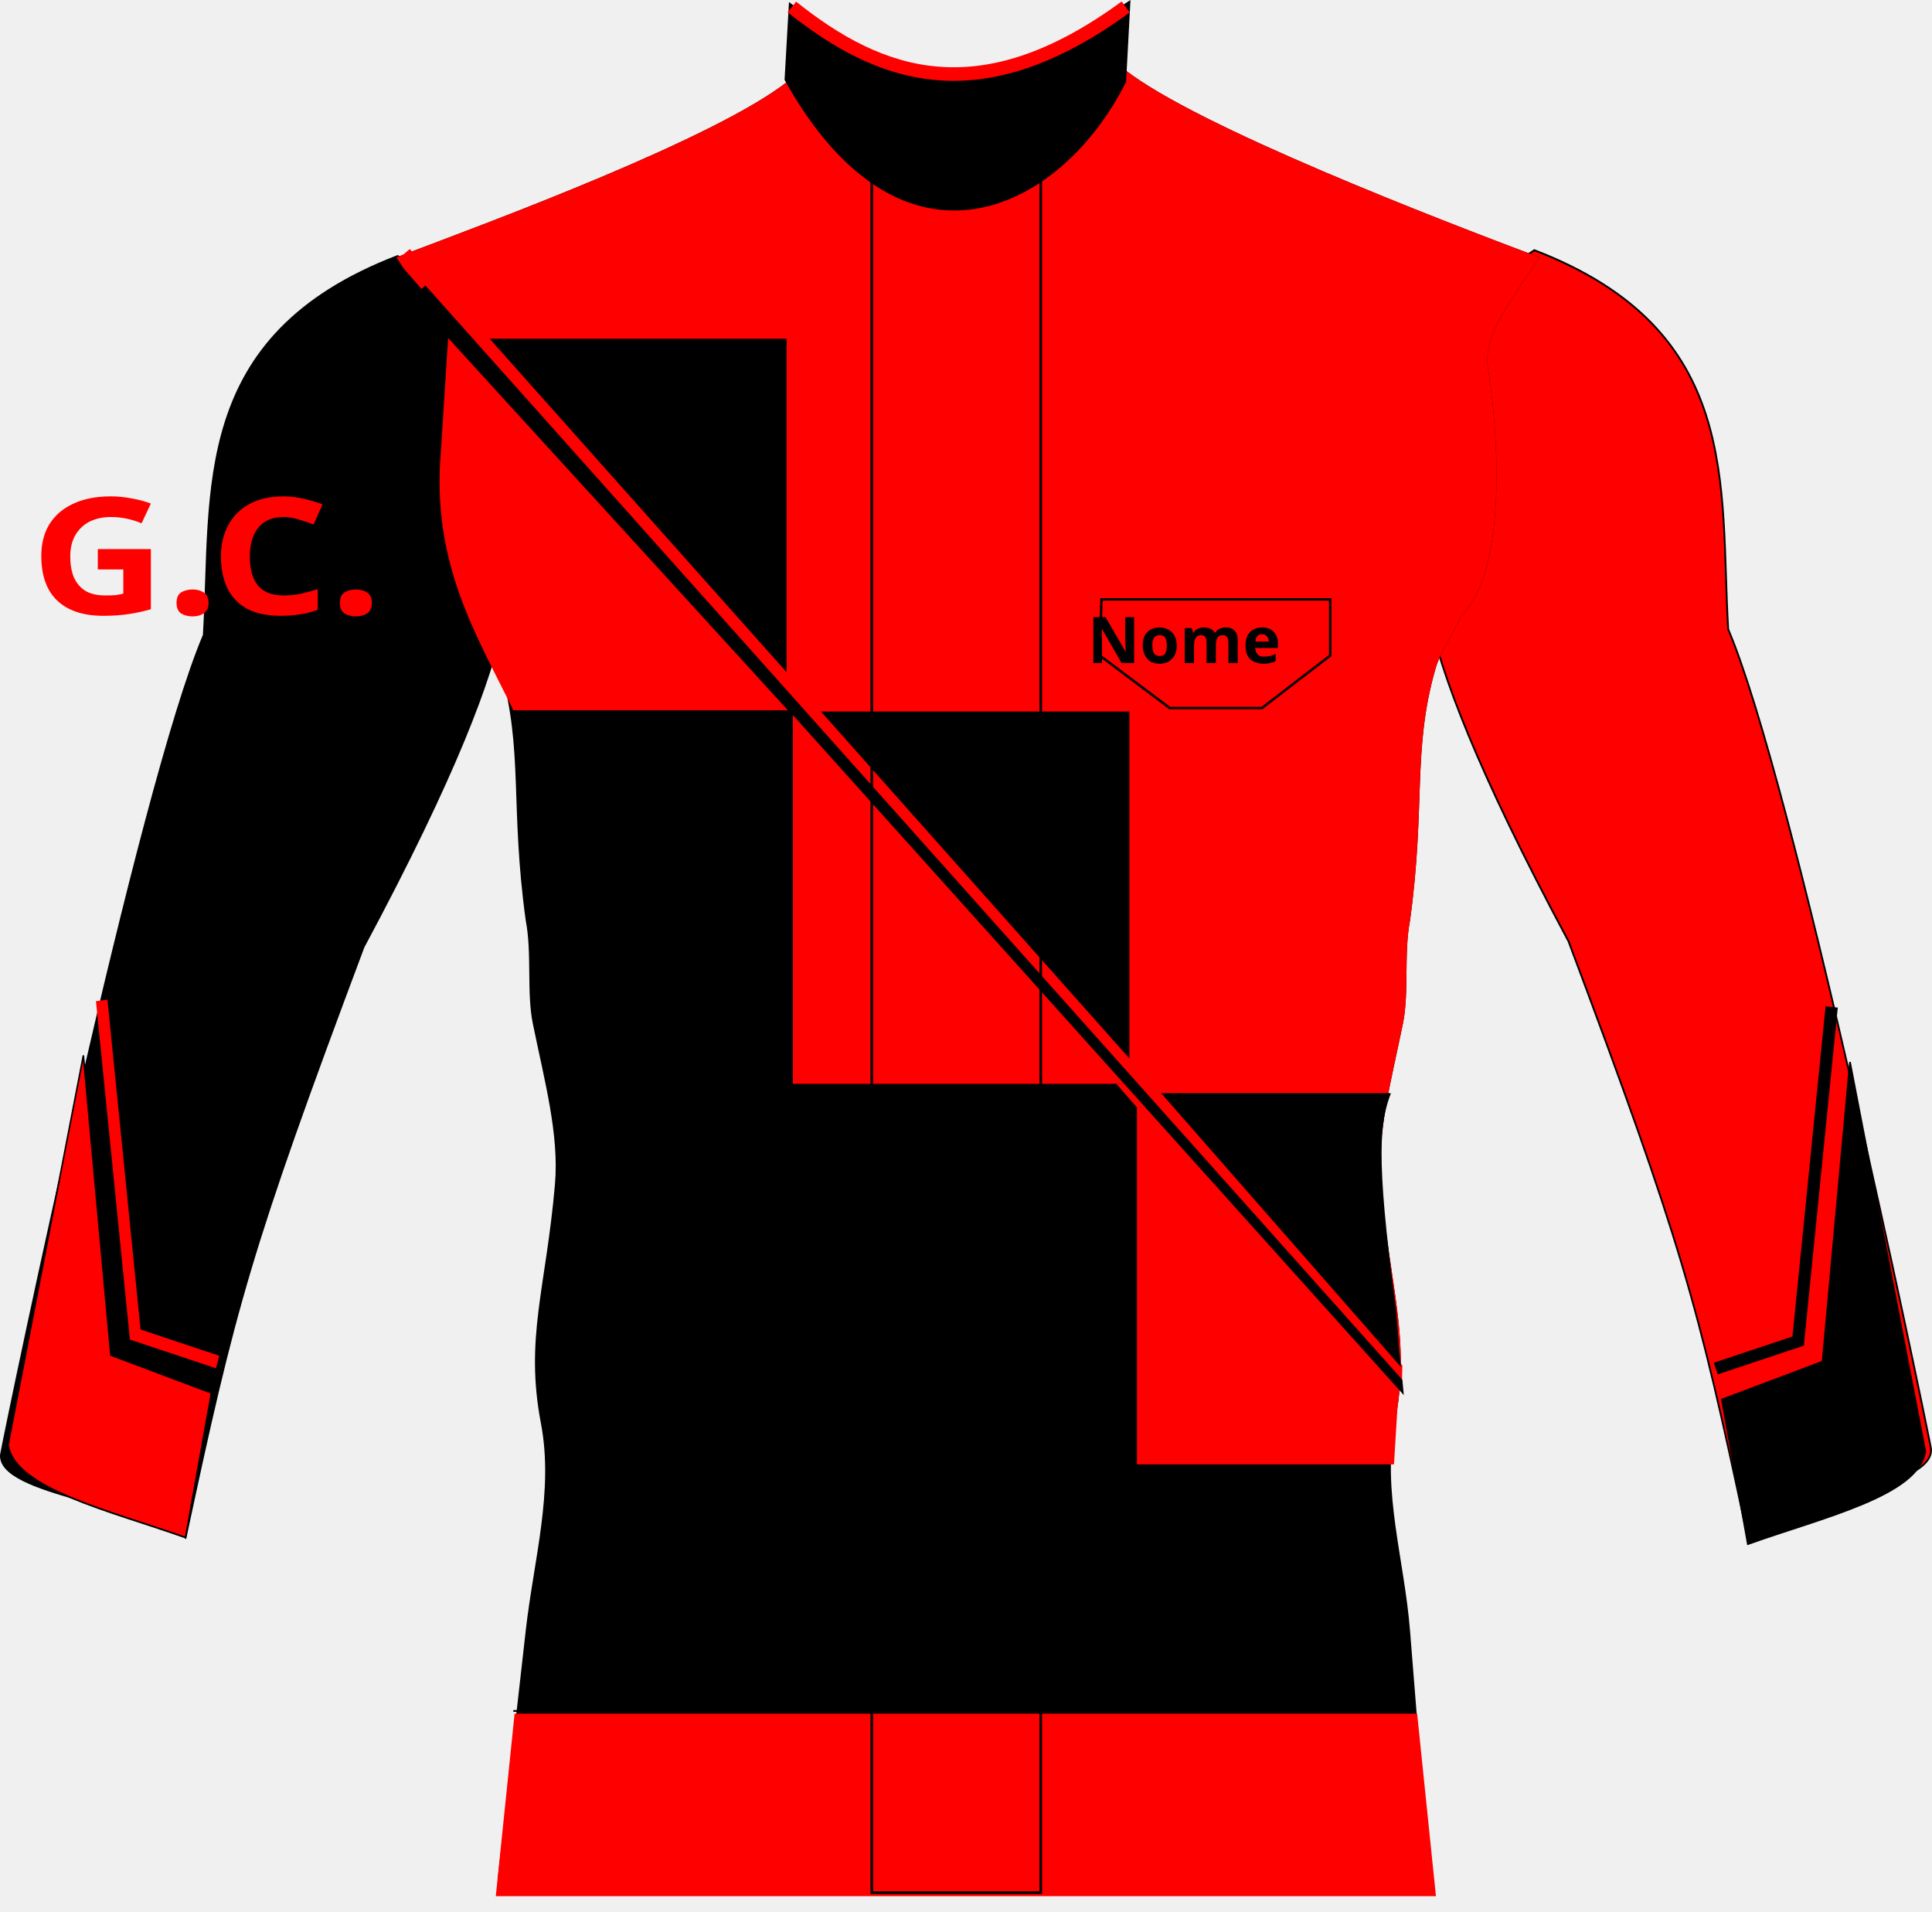
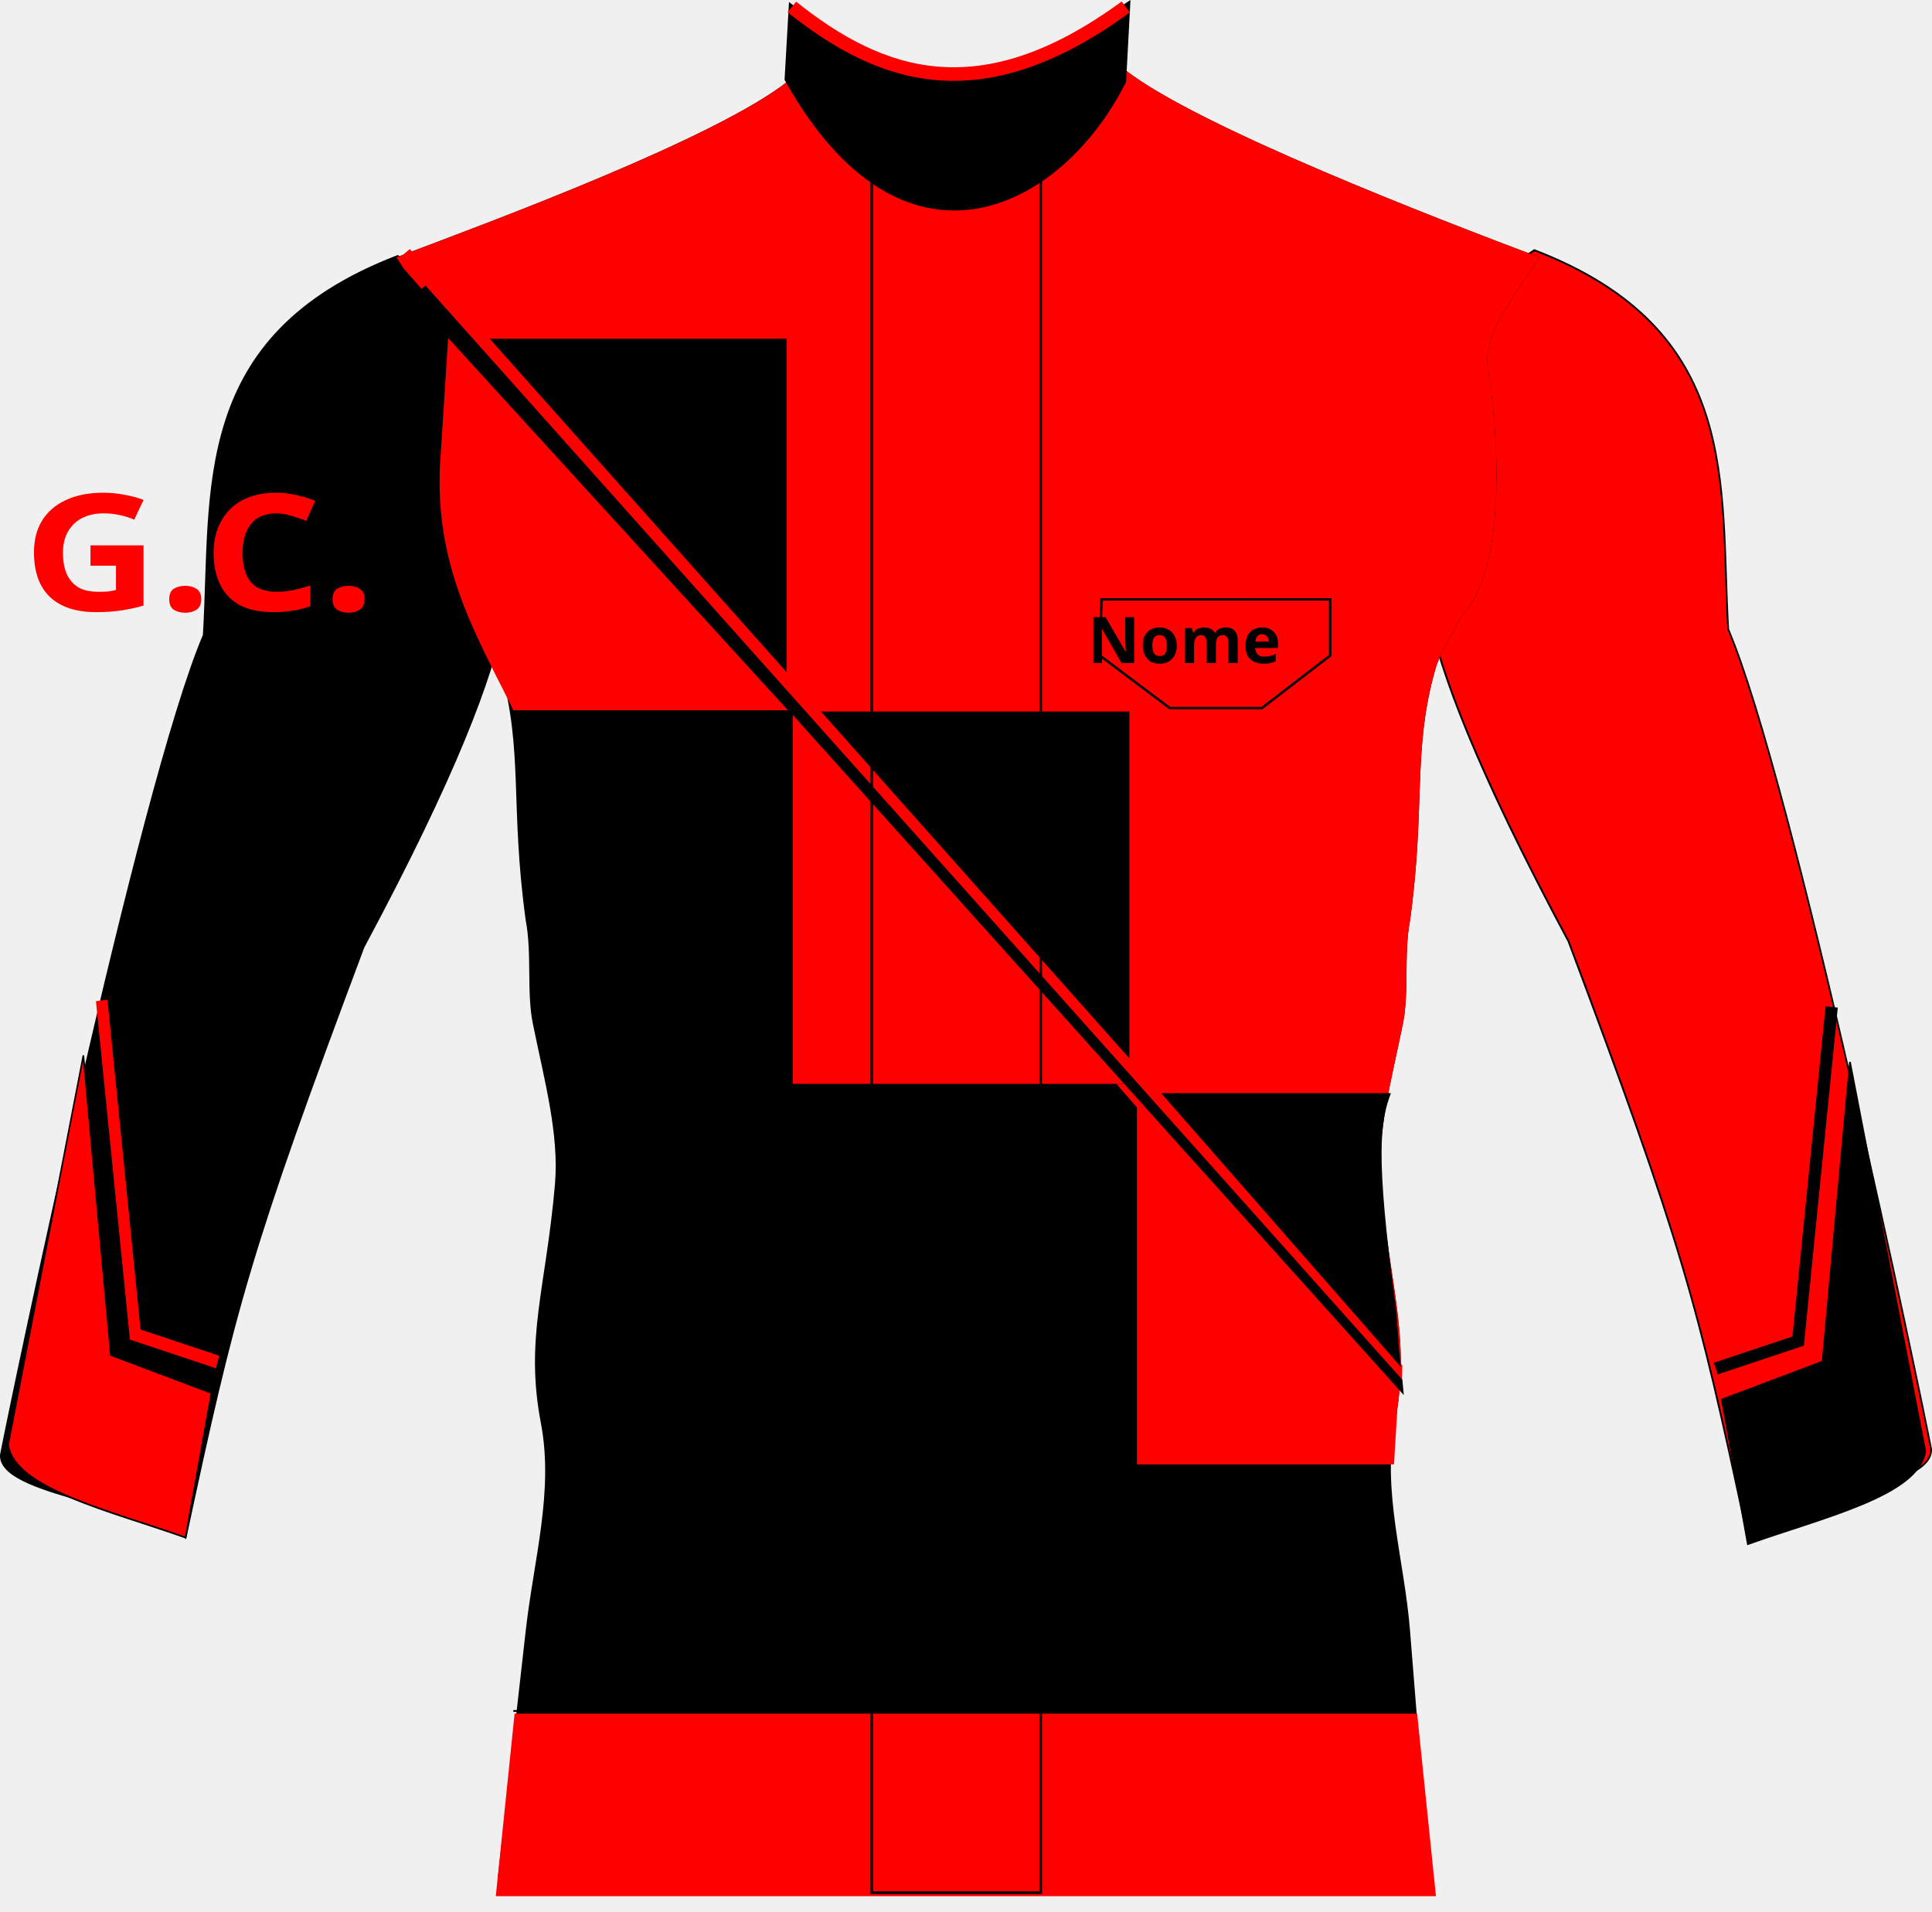
<svg xmlns="http://www.w3.org/2000/svg" width="93.999mm" height="92.999mm" viewBox="0 0 93.999 92.999" version="1.1" id="svg20959">
  <defs id="defs20956">
    <clipPath clipPathUnits="userSpaceOnUse" id="clipPath146627">
      <path style="fill:#ffffff;fill-rule:evenodd;stroke:#000000;stroke-width:0.091px;stroke-linecap:butt;stroke-linejoin:miter;stroke-opacity:1" d="m 141.19,27.714 c -3.65,2.956 -13.636,5.375 -18.64,7.315 1.304,2.116 2.844,3.943 2.58,5.72 -0.716,4.82 -0.7,10.775 1.339,12.83 0.409,0.939 1.031,1.768 1.301,2.743 1.162,4.196 0.479,7.062 1.273,13 0.318,1.704 0.037,3.719 0.356,5.333 0.587,2.972 1.328,5.731 1.11,8.317 -0.455,5.397 -1.519,7.951 -0.704,12.354 0.651,3.515 -0.358,7.03 -0.761,10.709 l -1.413,12.877 23.605,0.115 23.236,0.439 -1.043,-13.431 c -0.287,-3.69 -1.412,-7.194 -0.761,-10.709 0.815,-4.403 -0.248,-6.957 -0.704,-12.354 -0.218,-2.586 0.523,-5.344 1.11,-8.317 0.319,-1.614 0.038,-3.629 0.356,-5.333 0.795,-5.938 0.111,-8.804 1.273,-13 0.27,-0.975 0.892,-1.804 1.301,-2.743 2.038,-2.055 2.055,-8.01 1.339,-12.83 -0.264,-1.777 1.276,-3.604 2.58,-5.72 -5.004,-1.94 -14.602,-4.362 -18.252,-7.317 -7.69,-1.141 -12.467,-3.411 -20.482,0.002 z" id="path146629" />
    </clipPath>
    <clipPath clipPathUnits="userSpaceOnUse" id="clipPath134254">
      <path style="fill:#ffffff;fill-rule:evenodd;stroke:#000000;stroke-width:0.091px;stroke-linecap:butt;stroke-linejoin:miter;stroke-opacity:1" d="m 45.499,26.02 c -3.65,2.956 -14.652,7.164 -19.656,9.104 1.304,2.116 2.844,3.943 2.58,5.72 -0.716,4.82 -0.7,10.775 1.339,12.83 0.409,0.939 1.031,1.768 1.301,2.743 1.162,4.196 0.479,7.062 1.273,13 0.318,1.704 0.037,3.719 0.356,5.333 0.587,2.972 1.328,5.731 1.11,8.317 -0.455,5.397 -1.519,7.951 -0.704,12.354 0.651,3.515 -0.358,7.03 -0.761,10.709 l -1.413,12.877 23.606,0.115 23.236,0.439 -1.043,-13.431 c -0.287,-3.69 -1.412,-7.194 -0.761,-10.709 0.815,-4.403 -0.248,-6.957 -0.704,-12.354 -0.218,-2.586 0.523,-5.344 1.11,-8.317 0.319,-1.614 0.038,-3.629 0.356,-5.333 0.795,-5.938 0.111,-8.804 1.273,-13 0.27,-0.975 0.892,-1.804 1.301,-2.743 2.038,-2.055 2.055,-8.01 1.339,-12.83 -0.264,-1.777 1.276,-3.604 2.58,-5.72 -5.004,-1.94 -17.165,-6.749 -20.815,-9.705 -7.114,4.099 -3.751,3.991 -8.236,4.067 -3.288,-1.943 -4.689,-0.511 -8.667,-3.466 z" id="path134256" />
    </clipPath>
    <clipPath clipPathUnits="userSpaceOnUse" id="clipPath138407">
      <path style="fill:#ffffff;fill-rule:evenodd;stroke:#000000;stroke-width:0.091px;stroke-linecap:butt;stroke-linejoin:miter;stroke-opacity:1" d="m 45.499,26.02 c -3.65,2.956 -14.652,7.164 -19.656,9.104 1.304,2.116 2.844,3.943 2.58,5.72 -0.716,4.82 -0.7,10.775 1.339,12.83 0.409,0.939 1.031,1.768 1.301,2.743 1.162,4.196 0.479,7.062 1.273,13 0.318,1.704 0.037,3.719 0.356,5.333 0.587,2.972 1.328,5.731 1.11,8.317 -0.455,5.397 -1.519,7.951 -0.704,12.354 0.651,3.515 -0.358,7.03 -0.761,10.709 l -1.413,12.877 23.606,0.115 23.236,0.439 -1.043,-13.431 c -0.287,-3.69 -1.412,-7.194 -0.761,-10.709 0.815,-4.403 -0.248,-6.957 -0.704,-12.354 -0.218,-2.586 0.523,-5.344 1.11,-8.317 0.319,-1.614 0.038,-3.629 0.356,-5.333 0.795,-5.938 0.111,-8.804 1.273,-13 0.27,-0.975 0.892,-1.804 1.301,-2.743 2.038,-2.055 2.055,-8.01 1.339,-12.83 -0.264,-1.777 1.276,-3.604 2.58,-5.72 -5.004,-1.94 -17.165,-6.749 -20.815,-9.705 -7.114,4.099 -3.751,3.991 -8.236,4.067 -3.288,-1.943 -4.689,-0.511 -8.667,-3.466 z" id="path138409" />
    </clipPath>
    <clipPath clipPathUnits="userSpaceOnUse" id="clipPath138441">
      <path style="fill:#ffffff;fill-rule:evenodd;stroke:#000000;stroke-width:0.091px;stroke-linecap:butt;stroke-linejoin:miter;stroke-opacity:1" d="m 45.499,26.02 c -3.65,2.956 -14.652,7.164 -19.656,9.104 1.304,2.116 2.844,3.943 2.58,5.72 -0.716,4.82 -0.7,10.775 1.339,12.83 0.409,0.939 1.031,1.768 1.301,2.743 1.162,4.196 0.479,7.062 1.273,13 0.318,1.704 0.037,3.719 0.356,5.333 0.587,2.972 1.328,5.731 1.11,8.317 -0.455,5.397 -1.519,7.951 -0.704,12.354 0.651,3.515 -0.358,7.03 -0.761,10.709 l -1.413,12.877 23.606,0.115 23.236,0.439 -1.043,-13.431 c -0.287,-3.69 -1.412,-7.194 -0.761,-10.709 0.815,-4.403 -0.248,-6.957 -0.704,-12.354 -0.218,-2.586 0.523,-5.344 1.11,-8.317 0.319,-1.614 0.038,-3.629 0.356,-5.333 0.795,-5.938 0.111,-8.804 1.273,-13 0.27,-0.975 0.892,-1.804 1.301,-2.743 2.038,-2.055 2.055,-8.01 1.339,-12.83 -0.264,-1.777 1.276,-3.604 2.58,-5.72 -5.004,-1.94 -17.165,-6.749 -20.815,-9.705 -7.114,4.099 -3.751,3.991 -8.236,4.067 -3.288,-1.943 -4.689,-0.511 -8.667,-3.466 z" id="path138443" />
    </clipPath>
    <clipPath clipPathUnits="userSpaceOnUse" id="clipPath138479">
      <path style="fill:#ffffff;fill-rule:evenodd;stroke:#000000;stroke-width:0.091px;stroke-linecap:butt;stroke-linejoin:miter;stroke-opacity:1" d="m 45.499,26.02 c -3.65,2.956 -14.652,7.164 -19.656,9.104 1.304,2.116 2.844,3.943 2.58,5.72 -0.716,4.82 -0.7,10.775 1.339,12.83 0.409,0.939 1.031,1.768 1.301,2.743 1.162,4.196 0.479,7.062 1.273,13 0.318,1.704 0.037,3.719 0.356,5.333 0.587,2.972 1.328,5.731 1.11,8.317 -0.455,5.397 -1.519,7.951 -0.704,12.354 0.651,3.515 -0.358,7.03 -0.761,10.709 l -1.413,12.877 23.606,0.115 23.236,0.439 -1.043,-13.431 c -0.287,-3.69 -1.412,-7.194 -0.761,-10.709 0.815,-4.403 -0.248,-6.957 -0.704,-12.354 -0.218,-2.586 0.523,-5.344 1.11,-8.317 0.319,-1.614 0.038,-3.629 0.356,-5.333 0.795,-5.938 0.111,-8.804 1.273,-13 0.27,-0.975 0.892,-1.804 1.301,-2.743 2.038,-2.055 2.055,-8.01 1.339,-12.83 -0.264,-1.777 1.276,-3.604 2.58,-5.72 -5.004,-1.94 -17.165,-6.749 -20.815,-9.705 -7.114,4.099 -3.751,3.991 -8.236,4.067 -3.288,-1.943 -4.689,-0.511 -8.667,-3.466 z" id="path138481" />
    </clipPath>
    <clipPath clipPathUnits="userSpaceOnUse" id="clipPath138513">
      <path style="fill:#ffffff;fill-rule:evenodd;stroke:#000000;stroke-width:0.091px;stroke-linecap:butt;stroke-linejoin:miter;stroke-opacity:1" d="m 45.499,26.02 c -3.65,2.956 -14.652,7.164 -19.656,9.104 1.304,2.116 2.844,3.943 2.58,5.72 -0.716,4.82 -0.7,10.775 1.339,12.83 0.409,0.939 1.031,1.768 1.301,2.743 1.162,4.196 0.479,7.062 1.273,13 0.318,1.704 0.037,3.719 0.356,5.333 0.587,2.972 1.328,5.731 1.11,8.317 -0.455,5.397 -1.519,7.951 -0.704,12.354 0.651,3.515 -0.358,7.03 -0.761,10.709 l -1.413,12.877 23.606,0.115 23.236,0.439 -1.043,-13.431 c -0.287,-3.69 -1.412,-7.194 -0.761,-10.709 0.815,-4.403 -0.248,-6.957 -0.704,-12.354 -0.218,-2.586 0.523,-5.344 1.11,-8.317 0.319,-1.614 0.038,-3.629 0.356,-5.333 0.795,-5.938 0.111,-8.804 1.273,-13 0.27,-0.975 0.892,-1.804 1.301,-2.743 2.038,-2.055 2.055,-8.01 1.339,-12.83 -0.264,-1.777 1.276,-3.604 2.58,-5.72 -5.004,-1.94 -17.165,-6.749 -20.815,-9.705 -7.114,4.099 -3.751,3.991 -8.236,4.067 -3.288,-1.943 -4.689,-0.511 -8.667,-3.466 z" id="path138515" />
    </clipPath>
    <clipPath clipPathUnits="userSpaceOnUse" id="clipPath138711">
      <path style="fill:#ffffff;fill-rule:evenodd;stroke:#000000;stroke-width:0.091px;stroke-linecap:butt;stroke-linejoin:miter;stroke-opacity:1" d="m 45.499,26.02 c -3.65,2.956 -14.652,7.164 -19.656,9.104 1.304,2.116 2.844,3.943 2.58,5.72 -0.716,4.82 -0.7,10.775 1.339,12.83 0.409,0.939 1.031,1.768 1.301,2.743 1.162,4.196 0.479,7.062 1.273,13 0.318,1.704 0.037,3.719 0.356,5.333 0.587,2.972 1.328,5.731 1.11,8.317 -0.455,5.397 -1.519,7.951 -0.704,12.354 0.651,3.515 -0.358,7.03 -0.761,10.709 l -1.413,12.877 23.606,0.115 23.236,0.439 -1.043,-13.431 c -0.287,-3.69 -1.412,-7.194 -0.761,-10.709 0.815,-4.403 -0.248,-6.957 -0.704,-12.354 -0.218,-2.586 0.523,-5.344 1.11,-8.317 0.319,-1.614 0.038,-3.629 0.356,-5.333 0.795,-5.938 0.111,-8.804 1.273,-13 0.27,-0.975 0.892,-1.804 1.301,-2.743 2.038,-2.055 2.055,-8.01 1.339,-12.83 -0.264,-1.777 1.276,-3.604 2.58,-5.72 -5.004,-1.94 -17.165,-6.749 -20.815,-9.705 -7.114,4.099 -3.751,3.991 -8.236,4.067 -3.288,-1.943 -4.689,-0.511 -8.667,-3.466 z" id="path138713" />
    </clipPath>
    <clipPath clipPathUnits="userSpaceOnUse" id="clipPath138407-7">
      <path style="fill:#ffffff;fill-rule:evenodd;stroke:#000000;stroke-width:0.091px;stroke-linecap:butt;stroke-linejoin:miter;stroke-opacity:1" d="m 45.499,26.02 c -3.65,2.956 -14.652,7.164 -19.656,9.104 1.304,2.116 2.844,3.943 2.58,5.72 -0.716,4.82 -0.7,10.775 1.339,12.83 0.409,0.939 1.031,1.768 1.301,2.743 1.162,4.196 0.479,7.062 1.273,13 0.318,1.704 0.037,3.719 0.356,5.333 0.587,2.972 1.328,5.731 1.11,8.317 -0.455,5.397 -1.519,7.951 -0.704,12.354 0.651,3.515 -0.358,7.03 -0.761,10.709 l -1.413,12.877 23.606,0.115 23.236,0.439 -1.043,-13.431 c -0.287,-3.69 -1.412,-7.194 -0.761,-10.709 0.815,-4.403 -0.248,-6.957 -0.704,-12.354 -0.218,-2.586 0.523,-5.344 1.11,-8.317 0.319,-1.614 0.038,-3.629 0.356,-5.333 0.795,-5.938 0.111,-8.804 1.273,-13 0.27,-0.975 0.892,-1.804 1.301,-2.743 2.038,-2.055 2.055,-8.01 1.339,-12.83 -0.264,-1.777 1.276,-3.604 2.58,-5.72 -5.004,-1.94 -17.165,-6.749 -20.815,-9.705 -7.114,4.099 -3.751,3.991 -8.236,4.067 -3.288,-1.943 -4.689,-0.511 -8.667,-3.466 z" id="path138409-5" />
    </clipPath>
    <clipPath clipPathUnits="userSpaceOnUse" id="clipPath138441-7">
      <path style="fill:#ffffff;fill-rule:evenodd;stroke:#000000;stroke-width:0.091px;stroke-linecap:butt;stroke-linejoin:miter;stroke-opacity:1" d="m 45.499,26.02 c -3.65,2.956 -14.652,7.164 -19.656,9.104 1.304,2.116 2.844,3.943 2.58,5.72 -0.716,4.82 -0.7,10.775 1.339,12.83 0.409,0.939 1.031,1.768 1.301,2.743 1.162,4.196 0.479,7.062 1.273,13 0.318,1.704 0.037,3.719 0.356,5.333 0.587,2.972 1.328,5.731 1.11,8.317 -0.455,5.397 -1.519,7.951 -0.704,12.354 0.651,3.515 -0.358,7.03 -0.761,10.709 l -1.413,12.877 23.606,0.115 23.236,0.439 -1.043,-13.431 c -0.287,-3.69 -1.412,-7.194 -0.761,-10.709 0.815,-4.403 -0.248,-6.957 -0.704,-12.354 -0.218,-2.586 0.523,-5.344 1.11,-8.317 0.319,-1.614 0.038,-3.629 0.356,-5.333 0.795,-5.938 0.111,-8.804 1.273,-13 0.27,-0.975 0.892,-1.804 1.301,-2.743 2.038,-2.055 2.055,-8.01 1.339,-12.83 -0.264,-1.777 1.276,-3.604 2.58,-5.72 -5.004,-1.94 -17.165,-6.749 -20.815,-9.705 -7.114,4.099 -3.751,3.991 -8.236,4.067 -3.288,-1.943 -4.689,-0.511 -8.667,-3.466 z" id="path138443-9" />
    </clipPath>
    <clipPath clipPathUnits="userSpaceOnUse" id="clipPath138479-5">
      <path style="fill:#ffffff;fill-rule:evenodd;stroke:#000000;stroke-width:0.091px;stroke-linecap:butt;stroke-linejoin:miter;stroke-opacity:1" d="m 45.499,26.02 c -3.65,2.956 -14.652,7.164 -19.656,9.104 1.304,2.116 2.844,3.943 2.58,5.72 -0.716,4.82 -0.7,10.775 1.339,12.83 0.409,0.939 1.031,1.768 1.301,2.743 1.162,4.196 0.479,7.062 1.273,13 0.318,1.704 0.037,3.719 0.356,5.333 0.587,2.972 1.328,5.731 1.11,8.317 -0.455,5.397 -1.519,7.951 -0.704,12.354 0.651,3.515 -0.358,7.03 -0.761,10.709 l -1.413,12.877 23.606,0.115 23.236,0.439 -1.043,-13.431 c -0.287,-3.69 -1.412,-7.194 -0.761,-10.709 0.815,-4.403 -0.248,-6.957 -0.704,-12.354 -0.218,-2.586 0.523,-5.344 1.11,-8.317 0.319,-1.614 0.038,-3.629 0.356,-5.333 0.795,-5.938 0.111,-8.804 1.273,-13 0.27,-0.975 0.892,-1.804 1.301,-2.743 2.038,-2.055 2.055,-8.01 1.339,-12.83 -0.264,-1.777 1.276,-3.604 2.58,-5.72 -5.004,-1.94 -17.165,-6.749 -20.815,-9.705 -7.114,4.099 -3.751,3.991 -8.236,4.067 -3.288,-1.943 -4.689,-0.511 -8.667,-3.466 z" id="path138481-3" />
    </clipPath>
    <clipPath clipPathUnits="userSpaceOnUse" id="clipPath138513-5">
      <path style="fill:#ffffff;fill-rule:evenodd;stroke:#000000;stroke-width:0.091px;stroke-linecap:butt;stroke-linejoin:miter;stroke-opacity:1" d="m 45.499,26.02 c -3.65,2.956 -14.652,7.164 -19.656,9.104 1.304,2.116 2.844,3.943 2.58,5.72 -0.716,4.82 -0.7,10.775 1.339,12.83 0.409,0.939 1.031,1.768 1.301,2.743 1.162,4.196 0.479,7.062 1.273,13 0.318,1.704 0.037,3.719 0.356,5.333 0.587,2.972 1.328,5.731 1.11,8.317 -0.455,5.397 -1.519,7.951 -0.704,12.354 0.651,3.515 -0.358,7.03 -0.761,10.709 l -1.413,12.877 23.606,0.115 23.236,0.439 -1.043,-13.431 c -0.287,-3.69 -1.412,-7.194 -0.761,-10.709 0.815,-4.403 -0.248,-6.957 -0.704,-12.354 -0.218,-2.586 0.523,-5.344 1.11,-8.317 0.319,-1.614 0.038,-3.629 0.356,-5.333 0.795,-5.938 0.111,-8.804 1.273,-13 0.27,-0.975 0.892,-1.804 1.301,-2.743 2.038,-2.055 2.055,-8.01 1.339,-12.83 -0.264,-1.777 1.276,-3.604 2.58,-5.72 -5.004,-1.94 -17.165,-6.749 -20.815,-9.705 -7.114,4.099 -3.751,3.991 -8.236,4.067 -3.288,-1.943 -4.689,-0.511 -8.667,-3.466 z" id="path138515-9" />
    </clipPath>
    <clipPath clipPathUnits="userSpaceOnUse" id="clipPath138711-0">
      <path style="fill:#ffffff;fill-rule:evenodd;stroke:#000000;stroke-width:0.091px;stroke-linecap:butt;stroke-linejoin:miter;stroke-opacity:1" d="m 45.499,26.02 c -3.65,2.956 -14.652,7.164 -19.656,9.104 1.304,2.116 2.844,3.943 2.58,5.72 -0.716,4.82 -0.7,10.775 1.339,12.83 0.409,0.939 1.031,1.768 1.301,2.743 1.162,4.196 0.479,7.062 1.273,13 0.318,1.704 0.037,3.719 0.356,5.333 0.587,2.972 1.328,5.731 1.11,8.317 -0.455,5.397 -1.519,7.951 -0.704,12.354 0.651,3.515 -0.358,7.03 -0.761,10.709 l -1.413,12.877 23.606,0.115 23.236,0.439 -1.043,-13.431 c -0.287,-3.69 -1.412,-7.194 -0.761,-10.709 0.815,-4.403 -0.248,-6.957 -0.704,-12.354 -0.218,-2.586 0.523,-5.344 1.11,-8.317 0.319,-1.614 0.038,-3.629 0.356,-5.333 0.795,-5.938 0.111,-8.804 1.273,-13 0.27,-0.975 0.892,-1.804 1.301,-2.743 2.038,-2.055 2.055,-8.01 1.339,-12.83 -0.264,-1.777 1.276,-3.604 2.58,-5.72 -5.004,-1.94 -17.165,-6.749 -20.815,-9.705 -7.114,4.099 -3.751,3.991 -8.236,4.067 -3.288,-1.943 -4.689,-0.511 -8.667,-3.466 z" id="path138713-1" />
    </clipPath>
    <clipPath clipPathUnits="userSpaceOnUse" id="clipPath134254-6">
      <path style="fill:#ffffff;fill-rule:evenodd;stroke:#000000;stroke-width:0.091px;stroke-linecap:butt;stroke-linejoin:miter;stroke-opacity:1" d="m 45.499,26.02 c -3.65,2.956 -14.652,7.164 -19.656,9.104 1.304,2.116 2.844,3.943 2.58,5.72 -0.716,4.82 -0.7,10.775 1.339,12.83 0.409,0.939 1.031,1.768 1.301,2.743 1.162,4.196 0.479,7.062 1.273,13 0.318,1.704 0.037,3.719 0.356,5.333 0.587,2.972 1.328,5.731 1.11,8.317 -0.455,5.397 -1.519,7.951 -0.704,12.354 0.651,3.515 -0.358,7.03 -0.761,10.709 l -1.413,12.877 23.606,0.115 23.236,0.439 -1.043,-13.431 c -0.287,-3.69 -1.412,-7.194 -0.761,-10.709 0.815,-4.403 -0.248,-6.957 -0.704,-12.354 -0.218,-2.586 0.523,-5.344 1.11,-8.317 0.319,-1.614 0.038,-3.629 0.356,-5.333 0.795,-5.938 0.111,-8.804 1.273,-13 0.27,-0.975 0.892,-1.804 1.301,-2.743 2.038,-2.055 2.055,-8.01 1.339,-12.83 -0.264,-1.777 1.276,-3.604 2.58,-5.72 -5.004,-1.94 -17.165,-6.749 -20.815,-9.705 -7.114,4.099 -3.751,3.991 -8.236,4.067 -3.288,-1.943 -4.689,-0.511 -8.667,-3.466 z" id="path134256-0" />
    </clipPath>
  </defs>
  <g id="layer1" transform="translate(-13.83198,-68.00631)">
    <path style="color:#000000;fill:#000000;fill-rule:evenodd;stroke-width:0.087px;-inkscape-stroke:none" d="m 33.18,80.463 c -10.13,3.885 -9.018,11.407 -9.433,18.436 -3.153,7.403 -9.432,37.57 -9.869,39.874 -0.166,1.977 7.11,2.461 8.981,4.038 2.396,-11.22 3.118,-13.95 8.658,-28.725 9.04,-16.874 6.763,-18.442 7.145,-21.864 -0.817,-6.157 -1.032,-8.835 -5.482,-11.76 z" id="colore_1_manica" />
    <path style="color:#000000;fill:#000000;fill-rule:evenodd;-inkscape-stroke:none" d="m 33.186,80.414 -0.021,0.008 c -5.074,1.946 -7.341,4.811 -8.385,8.066 -1.043,3.254 -0.869,6.894 -1.076,10.404 -7.6e-5,0.001 7.6e-5,0.003 0,0.004 -1.581,3.718 -3.934,13.093 -5.951,21.842 -2.019,8.756 -3.697,16.872 -3.916,18.027 v 0.002 l -0.002,0.002 c -0.022,0.26 0.081,0.497 0.273,0.709 0.192,0.212 0.475,0.401 0.822,0.576 0.694,0.351 1.647,0.647 2.664,0.93 1.017,0.283 2.096,0.552 3.037,0.85 0.941,0.297 1.741,0.624 2.199,1.01 l 0.057,0.047 0.016,-0.07 c 2.396,-11.217 3.116,-13.945 8.652,-28.713 l 0.002,-0.006 c 4.518,-8.434 6.212,-13.047 6.822,-15.982 0.61,-2.936 0.136,-4.19 0.326,-5.891 v -0.006 -0.006 c -0.409,-3.078 -0.666,-5.289 -1.381,-7.102 -0.715,-1.813 -1.889,-3.224 -4.119,-4.689 z m -0.012,0.1 c 2.206,1.454 3.362,2.842 4.068,4.633 0.709,1.797 0.968,4.003 1.377,7.082 -0.189,1.716 0.28,2.957 -0.326,5.873 -0.607,2.922 -2.296,7.53 -6.814,15.965 l -0.002,0.002 v 0.002 c -5.528,14.746 -6.263,17.516 -8.648,28.68 -0.482,-0.388 -1.252,-0.709 -2.172,-1 -0.944,-0.299 -2.024,-0.567 -3.039,-0.85 -1.015,-0.282 -1.966,-0.579 -2.648,-0.924 -0.341,-0.173 -0.616,-0.357 -0.797,-0.557 -0.181,-0.199 -0.269,-0.408 -0.25,-0.641 5e-5,-6.2e-4 -5.2e-5,-0.001 0,-0.002 0.218,-1.151 1.896,-9.267 3.914,-18.02 2.018,-8.755 4.379,-18.151 5.951,-21.842 l 0.004,-0.008 v -0.006 c 0.208,-3.517 0.034,-7.152 1.07,-10.387 1.035,-3.229 3.274,-6.063 8.312,-8.002 z" id="path24107" />
    <path style="color:#000000;fill:#ff0000;fill-rule:evenodd;stroke-width:0.087px;-inkscape-stroke:none" d="m 88.482,80.178 c 10.13,3.885 9.018,11.407 9.433,18.436 3.153,7.403 9.432,37.57 9.869,39.874 0.166,1.977 -7.11,2.461 -8.981,4.038 -2.396,-11.22 -3.118,-13.95 -8.658,-28.725 -9.04,-16.874 -6.763,-18.442 -7.145,-21.864 0.817,-6.157 1.032,-8.835 5.482,-11.76 z" id="colore_2_manica_sinistra" />
    <path style="color:#000000;fill:#000000;fill-rule:evenodd;-inkscape-stroke:none" d="m 88.477,80.129 -0.018,0.012 c -2.23,1.466 -3.406,2.877 -4.121,4.689 -0.715,1.813 -0.972,4.023 -1.381,7.102 v 0.006 0.006 c 0.19,1.7 -0.284,2.955 0.326,5.891 0.61,2.936 2.303,7.55 6.824,15.988 5.536,14.767 6.258,17.496 8.654,28.713 l 0.014,0.07 0.057,-0.047 c 0.458,-0.386 1.261,-0.712 2.201,-1.01 0.941,-0.297 2.018,-0.567 3.035,-0.85 1.017,-0.283 1.972,-0.579 2.666,-0.93 0.347,-0.175 0.628,-0.364 0.82,-0.576 0.192,-0.212 0.295,-0.449 0.273,-0.709 v -0.002 l -0.002,-0.004 c -0.219,-1.155 -1.897,-9.27 -3.916,-18.025 -2.017,-8.748 -4.37,-18.124 -5.951,-21.842 v -0.004 C 97.752,95.098 97.926,91.457 96.883,88.203 95.839,84.948 93.572,82.083 88.498,80.137 Z m 0.012,0.1 c 5.039,1.939 7.277,4.773 8.312,8.002 1.037,3.234 0.863,6.867 1.07,10.385 v 0.008 l 0.004,0.008 c 1.572,3.691 3.933,13.087 5.951,21.842 2.018,8.753 3.696,16.868 3.914,18.02 0.02,0.234 -0.069,0.443 -0.25,0.643 -0.181,0.199 -0.456,0.384 -0.797,0.557 -0.682,0.345 -1.633,0.641 -2.648,0.924 -1.015,0.282 -2.095,0.551 -3.039,0.85 -0.92,0.291 -1.69,0.612 -2.172,1 -2.385,-11.163 -3.118,-13.934 -8.646,-28.68 l -0.002,-0.002 v -0.002 c -4.519,-8.435 -6.209,-13.043 -6.816,-15.965 -0.606,-2.916 -0.135,-4.157 -0.324,-5.873 0.409,-3.079 0.666,-5.285 1.375,-7.082 0.707,-1.791 1.862,-3.179 4.068,-4.633 z" id="colore_2_manica" />
    <path style="color:#000000;fill:#000000;fill-rule:evenodd;stroke-width:0.087px;-inkscape-stroke:none" d="m 52.169,71.959 c -3.538,2.781 -14.202,6.74 -19.052,8.565 1.264,1.991 2.757,3.71 2.501,5.382 -0.694,4.535 -0.678,10.137 1.298,12.071 0.396,0.884 0.999,1.664 1.261,2.581 1.127,3.948 0.464,6.645 1.234,12.231 0.308,1.603 0.036,3.499 0.345,5.017 0.569,2.797 1.287,5.392 1.076,7.825 -0.441,5.077 -1.472,7.481 -0.682,11.623 0.631,3.307 -0.347,6.614 -0.738,10.075 l -1.369,12.115 22.88,0.108 22.522,0.414 -1.011,-12.636 c -0.278,-3.472 -1.369,-6.768 -0.738,-10.075 0.79,-4.142 -0.241,-6.546 -0.682,-11.623 -0.211,-2.433 0.507,-5.028 1.076,-7.825 0.309,-1.519 0.037,-3.414 0.345,-5.017 0.77,-5.586 0.108,-8.283 1.234,-12.231 0.262,-0.918 0.865,-1.697 1.261,-2.581 1.976,-1.933 1.992,-7.536 1.298,-12.071 -0.256,-1.672 1.237,-3.391 2.501,-5.382 -4.85,-1.825 -16.637,-6.35 -20.175,-9.131 -6.895,3.856 -3.636,3.755 -7.983,3.827 -3.187,-1.828 -4.545,-0.481 -8.4,-3.261 z" id="colore_1_corpo" />
    <path style="color:#000000;fill:#000000;-inkscape-stroke:none" d="m 38.807,151.203 v 0.088 h 43.658 v -0.088 z" id="path629-3-0-83" />
    <path style="fill:#ff0000;stroke:none;stroke-width:0.1" d="m 25.361,34.705 62.291,73.415 18.242,-74.305 c 0,0 -17.798,-21.802 -20.022,-21.802 -2.225,0 -34.705,-5.339 -37.375,-5.339 -2.67,0 -16.018,-0.89 -18.242,1.78 -2.225,2.67 -3.56,1.335 -5.784,6.229 -2.225,4.894 0.89,20.022 0.89,20.022 z" id="colore_2_corpo" clip-path="url(#clipPath134254-6)" transform="matrix(0.9692553,0,0,0.9408426,8.069244,47.47816)" />
    <path style="color:#000000;fill:#000000;-inkscape-stroke:none" d="m 67.367,97.109 -0.002,0.057 -0.086,2.762 3.443,2.586 H 75.25 l 3.361,-2.586 v -2.818 z m 0.113,0.117 h 11.012 v 2.643 l -3.283,2.525 h -4.445 l -3.363,-2.525 z" id="colore_1_taschino" />
    <path style="color:#000000;fill:#ff0000;stroke-width:0.079px;-inkscape-stroke:none" d="m 22.859,142.811 c -3.661,-1.309 -8.324,-2.366 -8.633,-4.516 l 3.664,-18.942 1.335,14.578 4.897,1.843 z" id="colore_2_polsino" />
    <path style="color:#000000;fill:#000000;stroke-width:0.099;-inkscape-stroke:none" d="m 22.887,142.865 -0.04,-0.014 c -1.829,-0.654 -3.91,-1.245 -5.575,-1.943 -0.832,-0.349 -1.561,-0.724 -2.103,-1.15 -0.542,-0.425 -0.901,-0.903 -0.98,-1.456 l -0.001,-0.008 3.665,-18.95 0.073,0.005 1.333,14.551 4.905,1.847 z m -0.057,-0.108 1.248,-6.955 -4.888,-1.84 -1.314,-14.344 -3.612,18.676 c 0.077,0.519 0.416,0.978 0.947,1.395 0.533,0.418 1.257,0.792 2.087,1.14 1.647,0.691 3.709,1.279 5.532,1.929 z" id="colore_2_polso" />
    <path style="color:#000000;fill:#ff0000;stroke-width:0.099;-inkscape-stroke:none" d="m 24.339,134.576 -4.187,-1.398 -1.652,-16.464 0.56,-0.071 1.61,16.045 3.829,1.278 z" id="colore_2_profilo_1" />
    <path style="color:#000000;fill:#000000;stroke-width:0.079px;-inkscape-stroke:none" d="m 98.871,143.13 c 3.661,-1.309 8.324,-2.366 8.633,-4.516 l -3.664,-18.942 -1.335,14.578 -4.897,1.843 z" id="colore_1_polsino" />
    <path style="color:#000000;fill:#000000;-inkscape-stroke:none" d="m 103.879,119.664 -0.078,0.004 -1.332,14.553 -4.904,1.848 1.275,7.115 0.045,-0.016 c 1.829,-0.654 3.909,-1.245 5.574,-1.943 0.833,-0.349 1.563,-0.725 2.105,-1.15 0.542,-0.426 0.899,-0.904 0.979,-1.455 l 0.002,-0.006 -3.664,-18.938 z m -0.023,0.295 3.607,18.652 c -0.076,0.522 -0.415,0.983 -0.947,1.4 -0.533,0.418 -1.257,0.791 -2.086,1.139 -1.645,0.69 -3.706,1.277 -5.527,1.926 l -1.25,-6.957 4.891,-1.842 z" id="colore_1_polso2" />
    <path style="color:#000000;fill:#000000;-inkscape-stroke:none" d="m 102.652,116.967 -1.611,16.062 -3.824,1.277 0.189,0.566 4.191,-1.398 1.65,-16.447 z" id="colore_1_profilo_3" />
    <rect style="fill:#000000;fill-opacity:1;stroke:none;stroke-width:0.086" id="colore_1_quadrato_2" width="16.532" height="18.111" x="52.249" y="102.624" />
    <path id="colore_2_quadrato2" style="fill:#ff0000;fill-opacity:1;stroke-width:0.086" d="M 52.407,102.624 68.938,120.735 H 52.407 Z" clip-path="none" />
    <path id="colore_2_quadrato_3" style="fill:#ff0000;fill-opacity:1;stroke-width:0.09" d="M 63.016,78.291 76.161,93.489 75.919,97.541 H 63.016 Z" clip-path="none" transform="matrix(0.9692553,0,0,0.9408426,8.069244,47.47816)" />
    <path style="fill:#000000;fill-rule:evenodd;stroke:none;stroke-width:0.9;stroke-linecap:square;stroke-miterlimit:5;paint-order:fill markers stroke;stop-color:#000000" d="M 37.648,84.485 H 52.102 V 100.71 Z" id="colore_1_quadrato_1" />
    <path id="colore_2_quadrato1" style="fill:#ff0000;fill-opacity:1;stroke-width:0.09" d="M 28.715,39.15 45.771,58.4 H 31.99 c -1.879,-3.948 -4.121,-7.618 -3.638,-13.391 z" clip-path="none" transform="matrix(0.9692553,0,0,0.9408426,7.802587,47.6178)" />
    <path style="color:#000000;fill:#ff0000;stroke-width:0.955;-inkscape-stroke:none" d="m 33.77,80.125 -0.513,0.43 48.783,54.804 0.021,-0.922 z" id="colore_2_profilo_2" clip-path="none" />
    <path style="color:#000000;fill:#000000;stroke-width:0.668;-inkscape-stroke:none" d="M 34.276,82.112 86.459,140.719" id="path24175" />
    <path style="color:#000000;fill:#000000;stroke-width:0.955;-inkscape-stroke:none" d="M 34.533,81.898 34.02,82.328 82.132,135.88 82.063,135.137 Z" id="colore_1_profilo1" />
    <path style="fill:#ff0000;fill-opacity:1;stroke:none;stroke-width:0.668;stroke-dasharray:none;stroke-opacity:1" d="M 83.696,160.257 H 37.954 l 0.915,-8.88 h 43.912 z" id="colore_2_vita" />
    <path style="color:#000000;fill:#000000;stroke-linecap:square;-inkscape-stroke:none;paint-order:stroke fill markers;opacity:0.99" d="m 56.184,74.264 v 0.064 85.824 H 64.531 V 74.264 Z m 0.129,0.129 h 8.09 V 160.023 H 56.312 Z" id="colore_1_copertura" />
    <path style="color:#000000;fill:#000000;fill-rule:evenodd;stroke-width:0.099;-inkscape-stroke:none" d="m 52.053,71.878 0.21,-3.676 c 8.366,6.444 12.207,2.642 16.516,-0.102 l -0.21,3.88 C 65.485,78.154 57.803,82.197 52.053,71.878 Z" id="colore_1_collo" />
    <path style="color:#000000;fill:#000000;fill-rule:evenodd;-inkscape-stroke:none" d="m 68.834,68.006 -0.08,0.053 c -2.158,1.374 -4.191,3.003 -6.721,3.488 -2.529,0.485 -5.562,-0.168 -9.738,-3.385 l -0.076,-0.057 -0.215,3.785 0.006,0.012 c 2.881,5.17 6.262,6.756 9.309,6.26 3.047,-0.496 5.747,-3.063 7.295,-6.16 l 0.006,-0.008 z m -0.109,0.188 -0.205,3.771 c -1.537,3.073 -4.217,5.611 -7.217,6.1 -3,0.489 -6.332,-1.061 -9.199,-6.199 l 0.205,-3.576 c 4.149,3.175 7.2,3.843 9.744,3.355 2.528,-0.485 4.55,-2.092 6.672,-3.451 z" id="colore_1_collo1" />
    <path style="color:#000000;fill:#ff0000;-inkscape-stroke:none" d="m 68.406,68.078 c -3.492,2.557 -6.385,3.379 -8.932,3.17 -2.546,-0.209 -4.778,-1.461 -6.908,-3.162 l -0.414,0.516 c 2.183,1.742 4.538,3.08 7.268,3.305 2.729,0.224 5.798,-0.674 9.377,-3.295 z" id="colore_2_profilo_collo" />
    <path style="fill:#000000;fill-rule:evenodd;stroke:none;stroke-width:0.9;stroke-linecap:square;stroke-miterlimit:5;paint-order:fill markers stroke;stop-color:#000000" d="m 70.325,121.189 h 11.182 c -0.517,1.362 -0.775,2.912 0.224,10.338 0.104,0.773 0.133,2.096 0.268,2.991 z" id="colore_1_quadrato_3" />
-     <text xml:space="preserve" style="font-style:normal;font-variant:normal;font-weight:bold;font-stretch:normal;font-size:3.126px;line-height:100%;font-family:'Brush Script Std';-inkscape-font-specification:'Brush Script Std Bold';text-align:center;text-anchor:middle;fill:#000000;fill-rule:evenodd;stroke:none;stroke-width:2.493;stroke-linecap:square;stroke-miterlimit:5;paint-order:fill markers stroke;stop-color:#000000" x="73.473" y="100.265" id="nome_colore_1">
+     <text xml:space="preserve" style="font-style:normal;font-variant:normal;font-weight:bold;font-stretch:normal;font-size:3.126px;line-height:100%;font-family:'Brush Script Std';-inkscape-font-specification:'Brush Script Std Bold';text-align:center;text-anchor:middle;fill:#000000;fill-rule:evenodd;stroke:none;stroke-width:2.493;stroke-linecap:square;stroke-miterlimit:5;paint-order:fill markers stroke;stop-color:#000000" x="73.473" y="100.265" id="nome_colore_3">
      <tspan id="tspan25258" style="font-style:normal;font-variant:normal;font-weight:bold;font-stretch:normal;font-family:'Brush Script Std';-inkscape-font-specification:'Brush Script Std Bold';fill:#000000;stroke:none;stroke-width:2.493" x="73.473" y="100.265">Nome</tspan>
    </text>
-     <text xml:space="preserve" style="font-style:normal;font-variant:normal;font-weight:bold;font-stretch:normal;font-size:8.493px;line-height:100%;font-family:'JACKPORT REGULAR NCV';-inkscape-font-specification:'JACKPORT REGULAR NCV Bold';text-align:center;text-anchor:middle;fill:#ff0000;fill-rule:evenodd;stroke:none;stroke-width:6.771;stroke-linecap:square;stroke-miterlimit:5;paint-order:fill markers stroke;stop-color:#000000" x="27.775" y="105.03" id="iniziali_colore_2" transform="scale(1.072875,0.9320749)">
-       <tspan id="tspan25366" style="font-style:normal;font-variant:normal;font-weight:bold;font-stretch:normal;font-family:'JACKPORT REGULAR NCV';-inkscape-font-specification:'JACKPORT REGULAR NCV Bold';fill:#ff0000;stroke-width:6.771" x="27.775" y="105.03">G.C.</tspan>
+     <text xml:space="preserve" style="font-style:normal;font-variant:normal;font-weight:bold;font-stretch:normal;font-size:8.493px;line-height:100%;font-family:'JACKPORT REGULAR NCV';-inkscape-font-specification:'JACKPORT REGULAR NCV Bold';text-align:center;text-anchor:middle;fill:#ff0000;fill-rule:evenodd;stroke:none;stroke-width:6.771;stroke-linecap:square;stroke-miterlimit:5;paint-order:fill markers stroke;stop-color:#000000" x="27.442" y="104.838" id="iniziali_colore_3" transform="scale(1.072875,0.9320749)">
+       <tspan id="tspan25366" style="font-style:normal;font-variant:normal;font-weight:bold;font-stretch:normal;font-family:'JACKPORT REGULAR NCV';-inkscape-font-specification:'JACKPORT REGULAR NCV Bold';fill:#ff0000;stroke-width:6.771" x="27.442" y="104.838">G.C.</tspan>
    </text>
  </g>
</svg>
